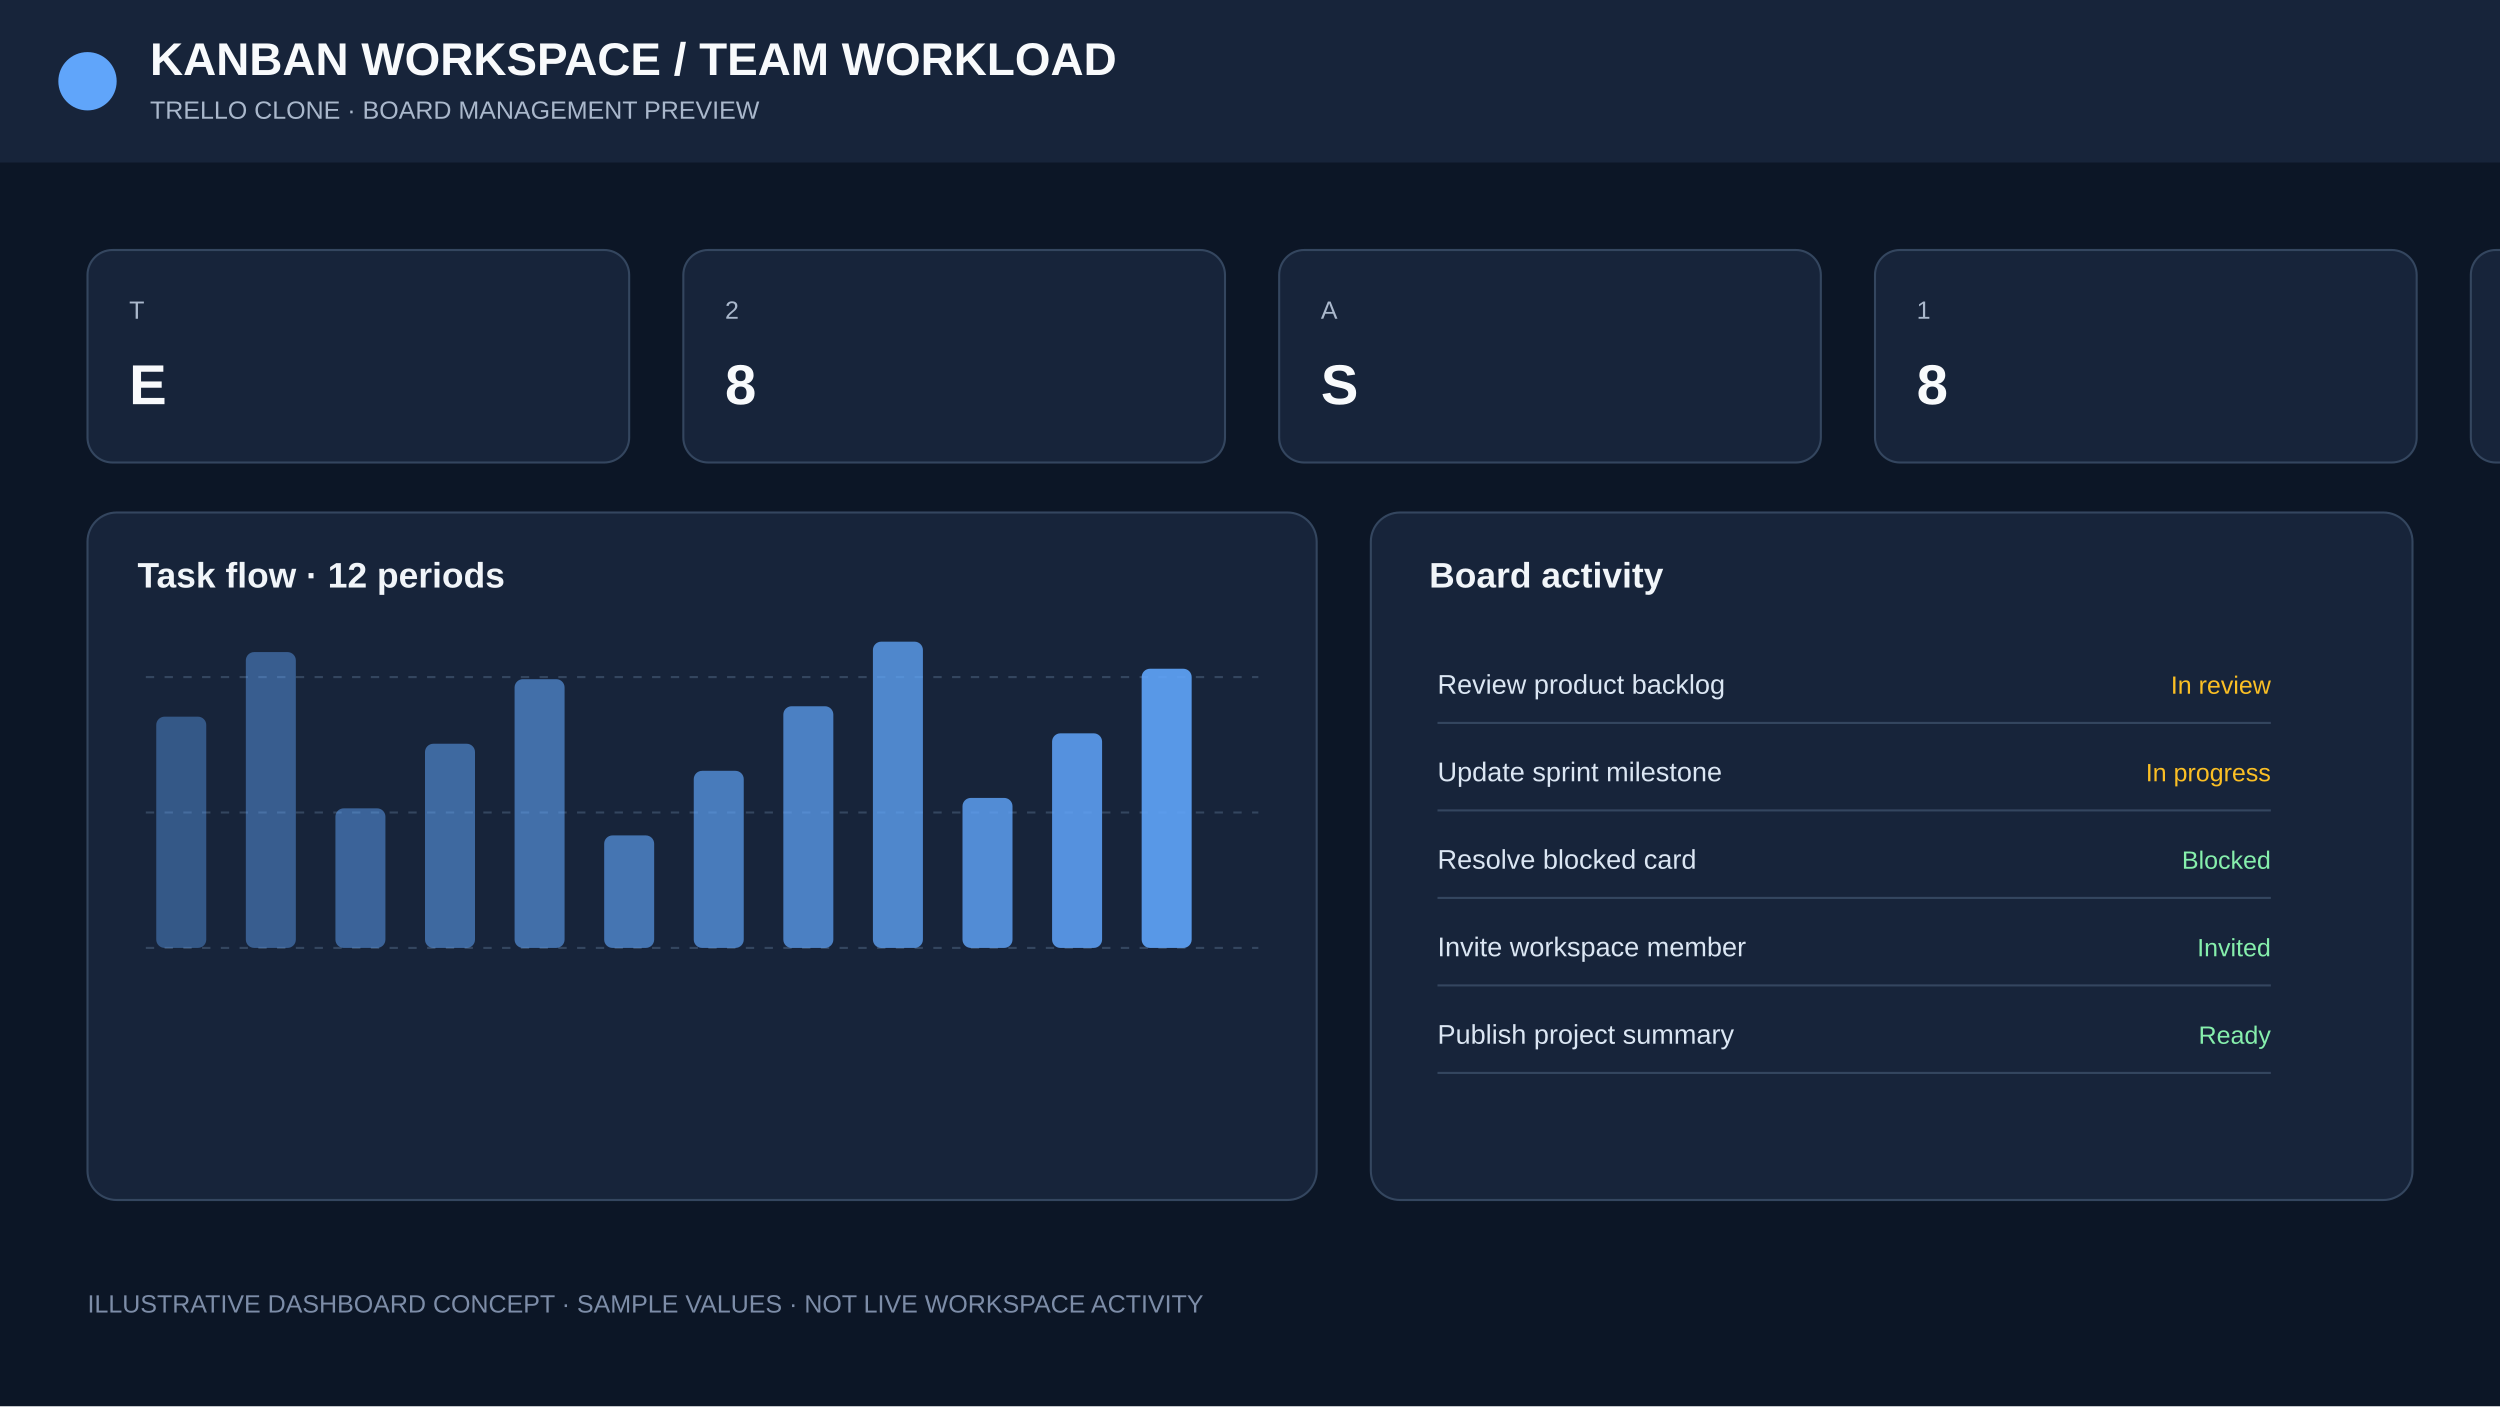
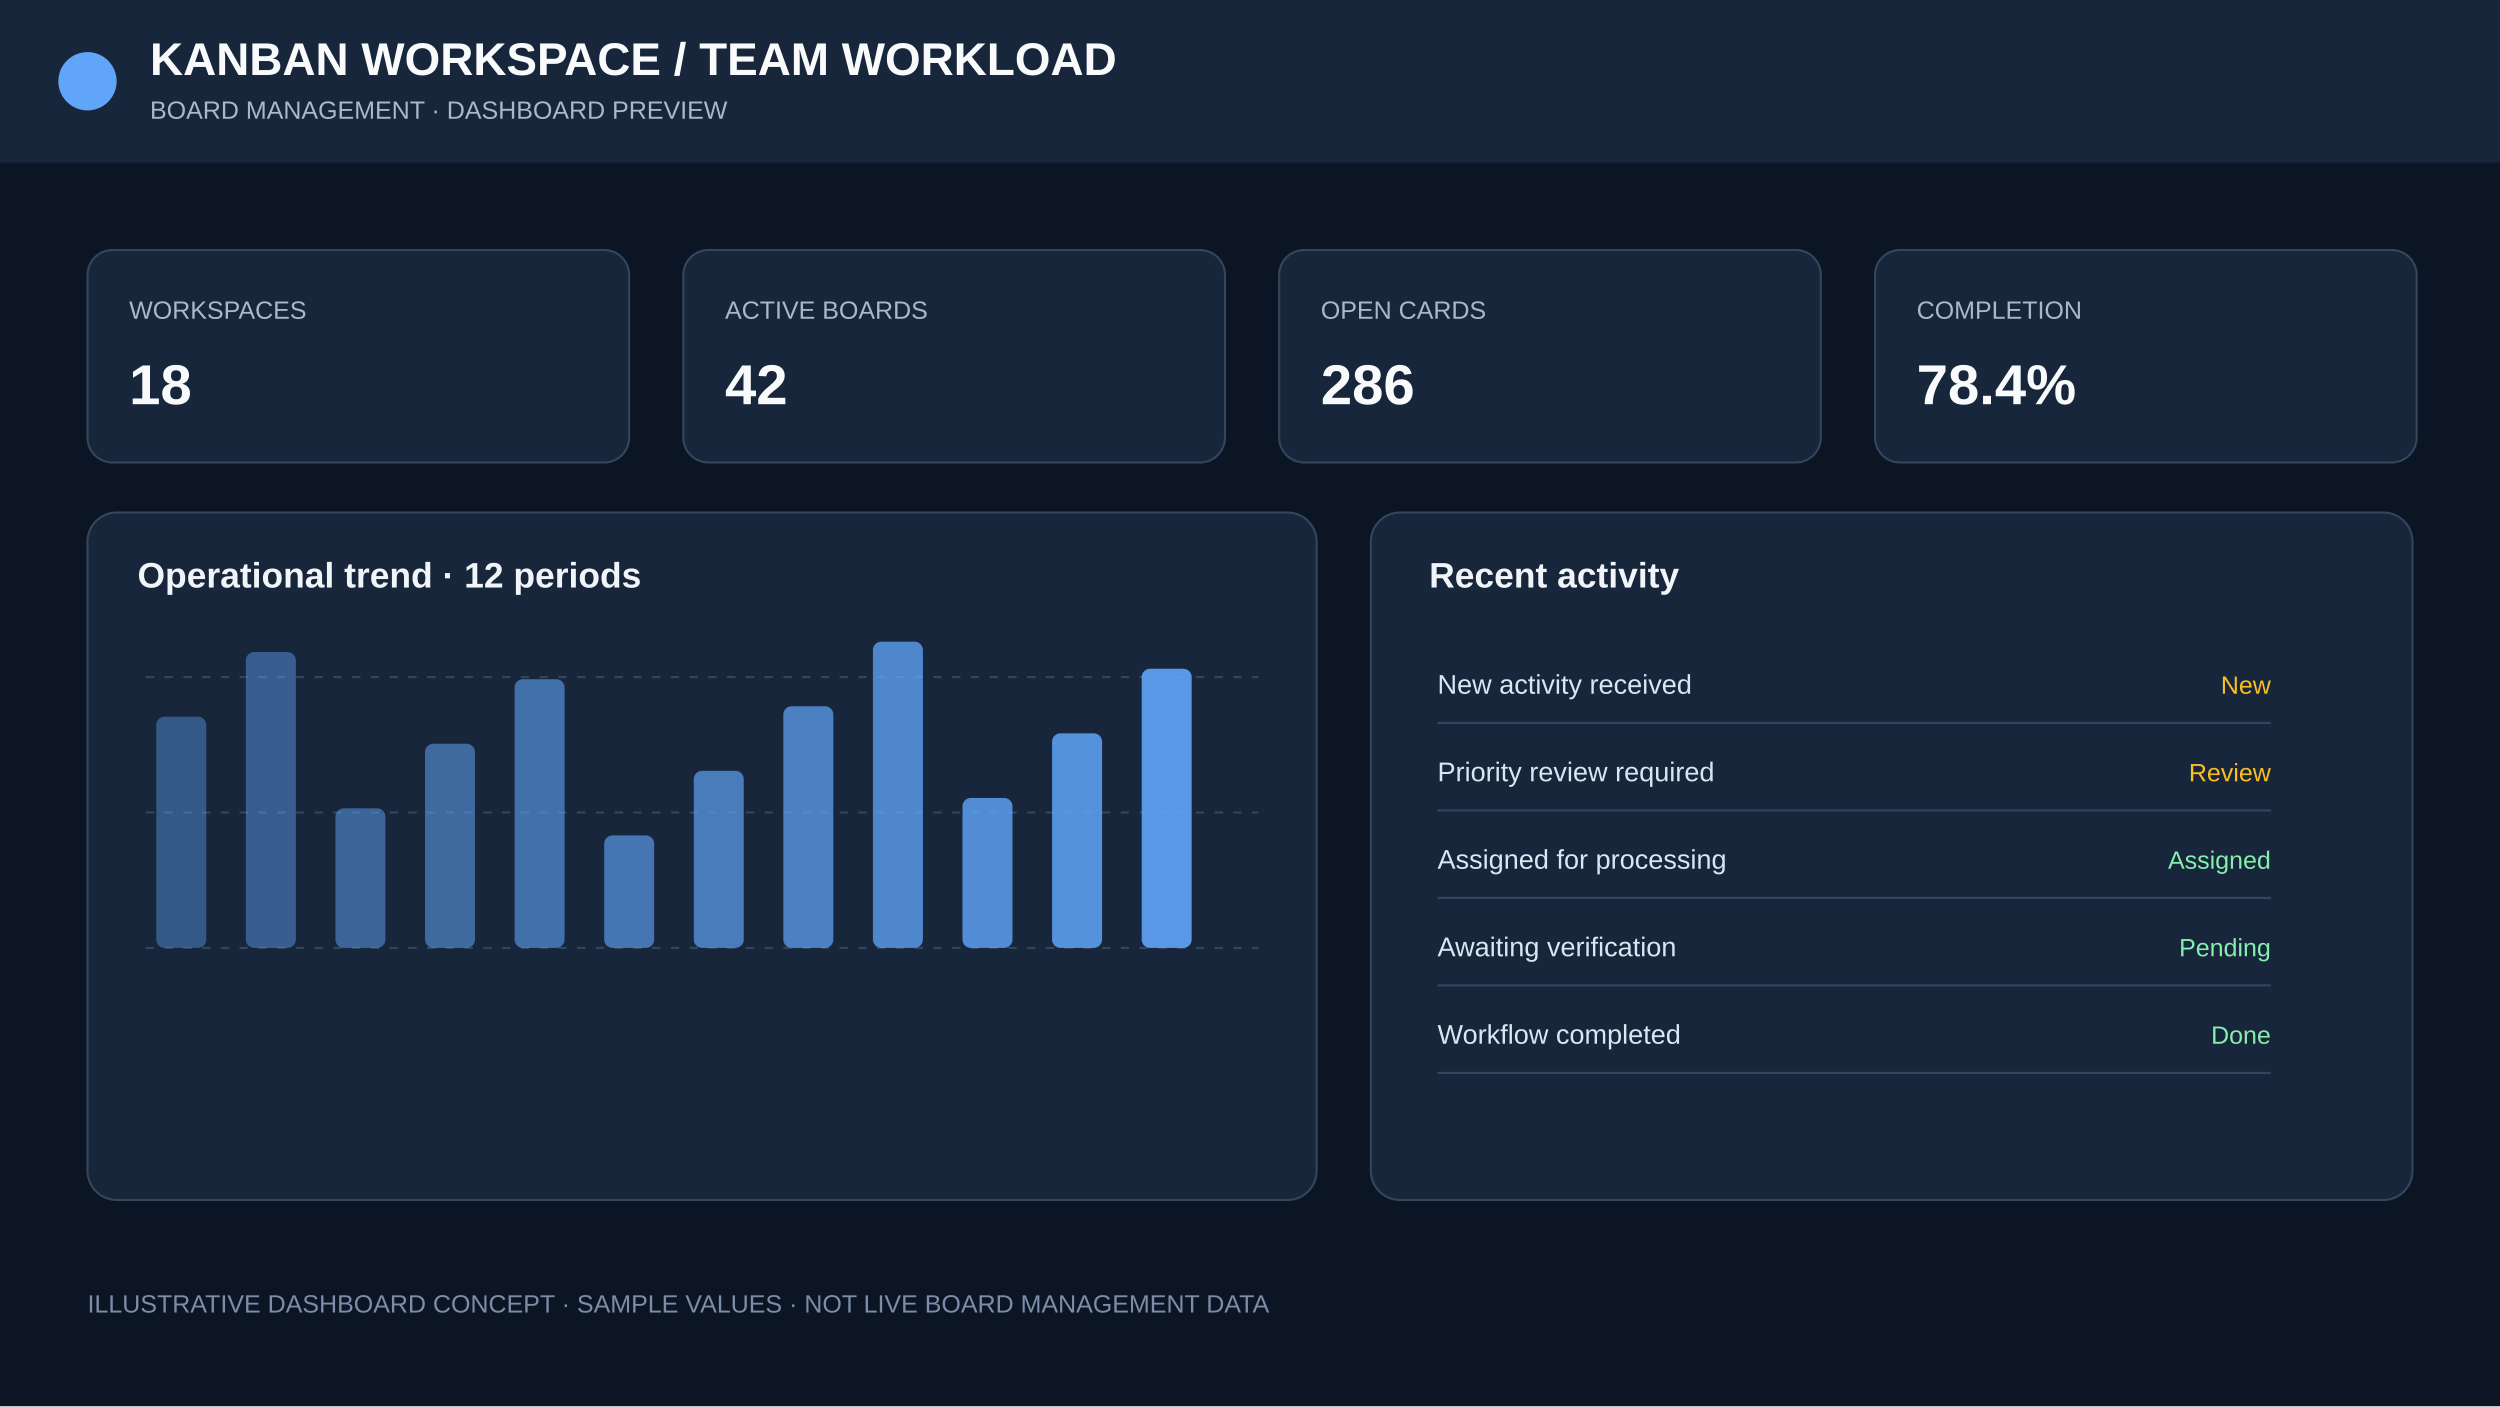
<svg xmlns="http://www.w3.org/2000/svg" width="1200" height="675" viewBox="0 0 1200 675">
-   <rect width="1200" height="675" fill="#0c1626" />
-   <rect width="1200" height="78" fill="#17243a" />
+   <rect width="1200" height="675" fill="#0b1524" />
+   <rect width="1200" height="78" fill="#17263a" />
  <circle cx="42" cy="39" r="14" fill="#60a5fa" />
  <text x="72" y="36" fill="#f8fafc" font-size="22" font-weight="700" font-family="Arial">KANBAN WORKSPACE / TEAM WORKLOAD</text>
-   <text x="72" y="57" fill="#aab8cc" font-size="12" font-family="Arial">TRELLO CLONE · BOARD MANAGEMENT PREVIEW</text>
-   <rect x="42" y="120" width="260" height="102" rx="12" fill="#17243a" stroke="#34465f" />
-   <text x="62" y="153" fill="#aab8cc" font-size="12" font-family="Arial">T</text>
-   <text x="62" y="194" fill="#f8fafc" font-size="27" font-weight="700" font-family="Arial">E</text>
-   <rect x="328" y="120" width="260" height="102" rx="12" fill="#17243a" stroke="#34465f" />
-   <text x="348" y="153" fill="#aab8cc" font-size="12" font-family="Arial">2</text>
-   <text x="348" y="194" fill="#f8fafc" font-size="27" font-weight="700" font-family="Arial">8</text>
-   <rect x="614" y="120" width="260" height="102" rx="12" fill="#17243a" stroke="#34465f" />
-   <text x="634" y="153" fill="#aab8cc" font-size="12" font-family="Arial">A</text>
-   <text x="634" y="194" fill="#f8fafc" font-size="27" font-weight="700" font-family="Arial">S</text>
-   <rect x="900" y="120" width="260" height="102" rx="12" fill="#17243a" stroke="#34465f" />
-   <text x="920" y="153" fill="#aab8cc" font-size="12" font-family="Arial">1</text>
-   <text x="920" y="194" fill="#f8fafc" font-size="27" font-weight="700" font-family="Arial">8</text>
-   <rect x="1186" y="120" width="260" height="102" rx="12" fill="#17243a" stroke="#34465f" />
-   <text x="1206" y="153" fill="#aab8cc" font-size="12" font-family="Arial">A</text>
-   <text x="1206" y="194" fill="#f8fafc" font-size="27" font-weight="700" font-family="Arial">T</text>
-   <rect x="1472" y="120" width="260" height="102" rx="12" fill="#17243a" stroke="#34465f" />
-   <text x="1492" y="153" fill="#aab8cc" font-size="12" font-family="Arial">0</text>
-   <text x="1492" y="194" fill="#f8fafc" font-size="27" font-weight="700" font-family="Arial">4</text>
-   <rect x="1758" y="120" width="260" height="102" rx="12" fill="#17243a" stroke="#34465f" />
-   <text x="1778" y="153" fill="#aab8cc" font-size="12" font-family="Arial">U</text>
-   <text x="1778" y="194" fill="#f8fafc" font-size="27" font-weight="700" font-family="Arial">N</text>
-   <rect x="2044" y="120" width="260" height="102" rx="12" fill="#17243a" stroke="#34465f" />
-   <text x="2064" y="153" fill="#aab8cc" font-size="12" font-family="Arial">1</text>
-   <text x="2064" y="194" fill="#f8fafc" font-size="27" font-weight="700" font-family="Arial">2</text>
-   <rect x="42" y="246" width="590" height="330" rx="14" fill="#17243a" stroke="#34465f" />
-   <text x="66" y="282" fill="#f1f5f9" font-size="17" font-weight="700" font-family="Arial">Task flow · 12 periods</text>
-   <path d="M70 455 H604 M70 390 H604 M70 325 H604" stroke="#34465f" stroke-dasharray="4 5" />
+   <text x="72" y="57" fill="#aab8c9" font-size="12" font-family="Arial">BOARD MANAGEMENT · DASHBOARD PREVIEW</text>
+   <rect x="42" y="120" width="260" height="102" rx="12" fill="#17263a" stroke="#34465c" />
+   <text x="62" y="153" fill="#aab8c9" font-size="12" font-family="Arial">WORKSPACES</text>
+   <text x="62" y="194" fill="#f8fafc" font-size="27" font-weight="700" font-family="Arial">18</text>
+   <rect x="328" y="120" width="260" height="102" rx="12" fill="#17263a" stroke="#34465c" />
+   <text x="348" y="153" fill="#aab8c9" font-size="12" font-family="Arial">ACTIVE BOARDS</text>
+   <text x="348" y="194" fill="#f8fafc" font-size="27" font-weight="700" font-family="Arial">42</text>
+   <rect x="614" y="120" width="260" height="102" rx="12" fill="#17263a" stroke="#34465c" />
+   <text x="634" y="153" fill="#aab8c9" font-size="12" font-family="Arial">OPEN CARDS</text>
+   <text x="634" y="194" fill="#f8fafc" font-size="27" font-weight="700" font-family="Arial">286</text>
+   <rect x="900" y="120" width="260" height="102" rx="12" fill="#17263a" stroke="#34465c" />
+   <text x="920" y="153" fill="#aab8c9" font-size="12" font-family="Arial">COMPLETION</text>
+   <text x="920" y="194" fill="#f8fafc" font-size="27" font-weight="700" font-family="Arial">78.4%</text>
+   <rect x="42" y="246" width="590" height="330" rx="14" fill="#17263a" stroke="#34465c" />
+   <text x="66" y="282" fill="#f1f5f9" font-size="17" font-weight="700" font-family="Arial">Operational trend · 12 periods</text>
+   <path d="M70 455 H604 M70 390 H604 M70 325 H604" stroke="#34465c" stroke-dasharray="4 5" />
  <rect x="75" y="344" width="24" height="111" rx="4" fill="#60a5fa" opacity="0.4" />
  <rect x="118" y="313" width="24" height="142" rx="4" fill="#60a5fa" opacity="0.445" />
  <rect x="161" y="388" width="24" height="67" rx="4" fill="#60a5fa" opacity="0.49" />
  <rect x="204" y="357" width="24" height="98" rx="4" fill="#60a5fa" opacity="0.535" />
  <rect x="247" y="326" width="24" height="129" rx="4" fill="#60a5fa" opacity="0.58" />
  <rect x="290" y="401" width="24" height="54" rx="4" fill="#60a5fa" opacity="0.625" />
  <rect x="333" y="370" width="24" height="85" rx="4" fill="#60a5fa" opacity="0.67" />
  <rect x="376" y="339" width="24" height="116" rx="4" fill="#60a5fa" opacity="0.715" />
  <rect x="419" y="308" width="24" height="147" rx="4" fill="#60a5fa" opacity="0.76" />
  <rect x="462" y="383" width="24" height="72" rx="4" fill="#60a5fa" opacity="0.805" />
  <rect x="505" y="352" width="24" height="103" rx="4" fill="#60a5fa" opacity="0.85" />
  <rect x="548" y="321" width="24" height="134" rx="4" fill="#60a5fa" opacity="0.895" />
-   <rect x="658" y="246" width="500" height="330" rx="14" fill="#17243a" stroke="#34465f" />
-   <text x="686" y="282" fill="#f1f5f9" font-size="17" font-weight="700" font-family="Arial">Board activity</text>
-   <text x="690" y="333" fill="#dbe6f3" font-size="13" font-family="Arial">Review product backlog</text>
-   <text x="1090" y="333" text-anchor="end" fill="#fbbf24" font-size="12" font-family="Arial">In review</text>
-   <path d="M690 347 H1090" stroke="#34465f" />
-   <text x="690" y="375" fill="#dbe6f3" font-size="13" font-family="Arial">Update sprint milestone</text>
-   <text x="1090" y="375" text-anchor="end" fill="#fbbf24" font-size="12" font-family="Arial">In progress</text>
-   <path d="M690 389 H1090" stroke="#34465f" />
-   <text x="690" y="417" fill="#dbe6f3" font-size="13" font-family="Arial">Resolve blocked card</text>
-   <text x="1090" y="417" text-anchor="end" fill="#86efac" font-size="12" font-family="Arial">Blocked</text>
-   <path d="M690 431 H1090" stroke="#34465f" />
-   <text x="690" y="459" fill="#dbe6f3" font-size="13" font-family="Arial">Invite workspace member</text>
-   <text x="1090" y="459" text-anchor="end" fill="#86efac" font-size="12" font-family="Arial">Invited</text>
-   <path d="M690 473 H1090" stroke="#34465f" />
-   <text x="690" y="501" fill="#dbe6f3" font-size="13" font-family="Arial">Publish project summary</text>
-   <text x="1090" y="501" text-anchor="end" fill="#86efac" font-size="12" font-family="Arial">Ready</text>
-   <path d="M690 515 H1090" stroke="#34465f" />
-   <text x="42" y="630" fill="#7d8da8" font-size="12" font-family="Arial">ILLUSTRATIVE DASHBOARD CONCEPT · SAMPLE VALUES · NOT LIVE WORKSPACE ACTIVITY</text>
+   <rect x="658" y="246" width="500" height="330" rx="14" fill="#17263a" stroke="#34465c" />
+   <text x="686" y="282" fill="#f1f5f9" font-size="17" font-weight="700" font-family="Arial">Recent activity</text>
+   <text x="690" y="333" fill="#dbe6f3" font-size="13" font-family="Arial">New activity received</text>
+   <text x="1090" y="333" text-anchor="end" fill="#fbbf24" font-size="12" font-family="Arial">New</text>
+   <path d="M690 347 H1090" stroke="#34465c" />
+   <text x="690" y="375" fill="#dbe6f3" font-size="13" font-family="Arial">Priority review required</text>
+   <text x="1090" y="375" text-anchor="end" fill="#fbbf24" font-size="12" font-family="Arial">Review</text>
+   <path d="M690 389 H1090" stroke="#34465c" />
+   <text x="690" y="417" fill="#dbe6f3" font-size="13" font-family="Arial">Assigned for processing</text>
+   <text x="1090" y="417" text-anchor="end" fill="#86efac" font-size="12" font-family="Arial">Assigned</text>
+   <path d="M690 431 H1090" stroke="#34465c" />
+   <text x="690" y="459" fill="#dbe6f3" font-size="13" font-family="Arial">Awaiting verification</text>
+   <text x="1090" y="459" text-anchor="end" fill="#86efac" font-size="12" font-family="Arial">Pending</text>
+   <path d="M690 473 H1090" stroke="#34465c" />
+   <text x="690" y="501" fill="#dbe6f3" font-size="13" font-family="Arial">Workflow completed</text>
+   <text x="1090" y="501" text-anchor="end" fill="#86efac" font-size="12" font-family="Arial">Done</text>
+   <path d="M690 515 H1090" stroke="#34465c" />
+   <text x="42" y="630" fill="#7d8da8" font-size="12" font-family="Arial">ILLUSTRATIVE DASHBOARD CONCEPT · SAMPLE VALUES · NOT LIVE BOARD MANAGEMENT DATA</text>
</svg>
